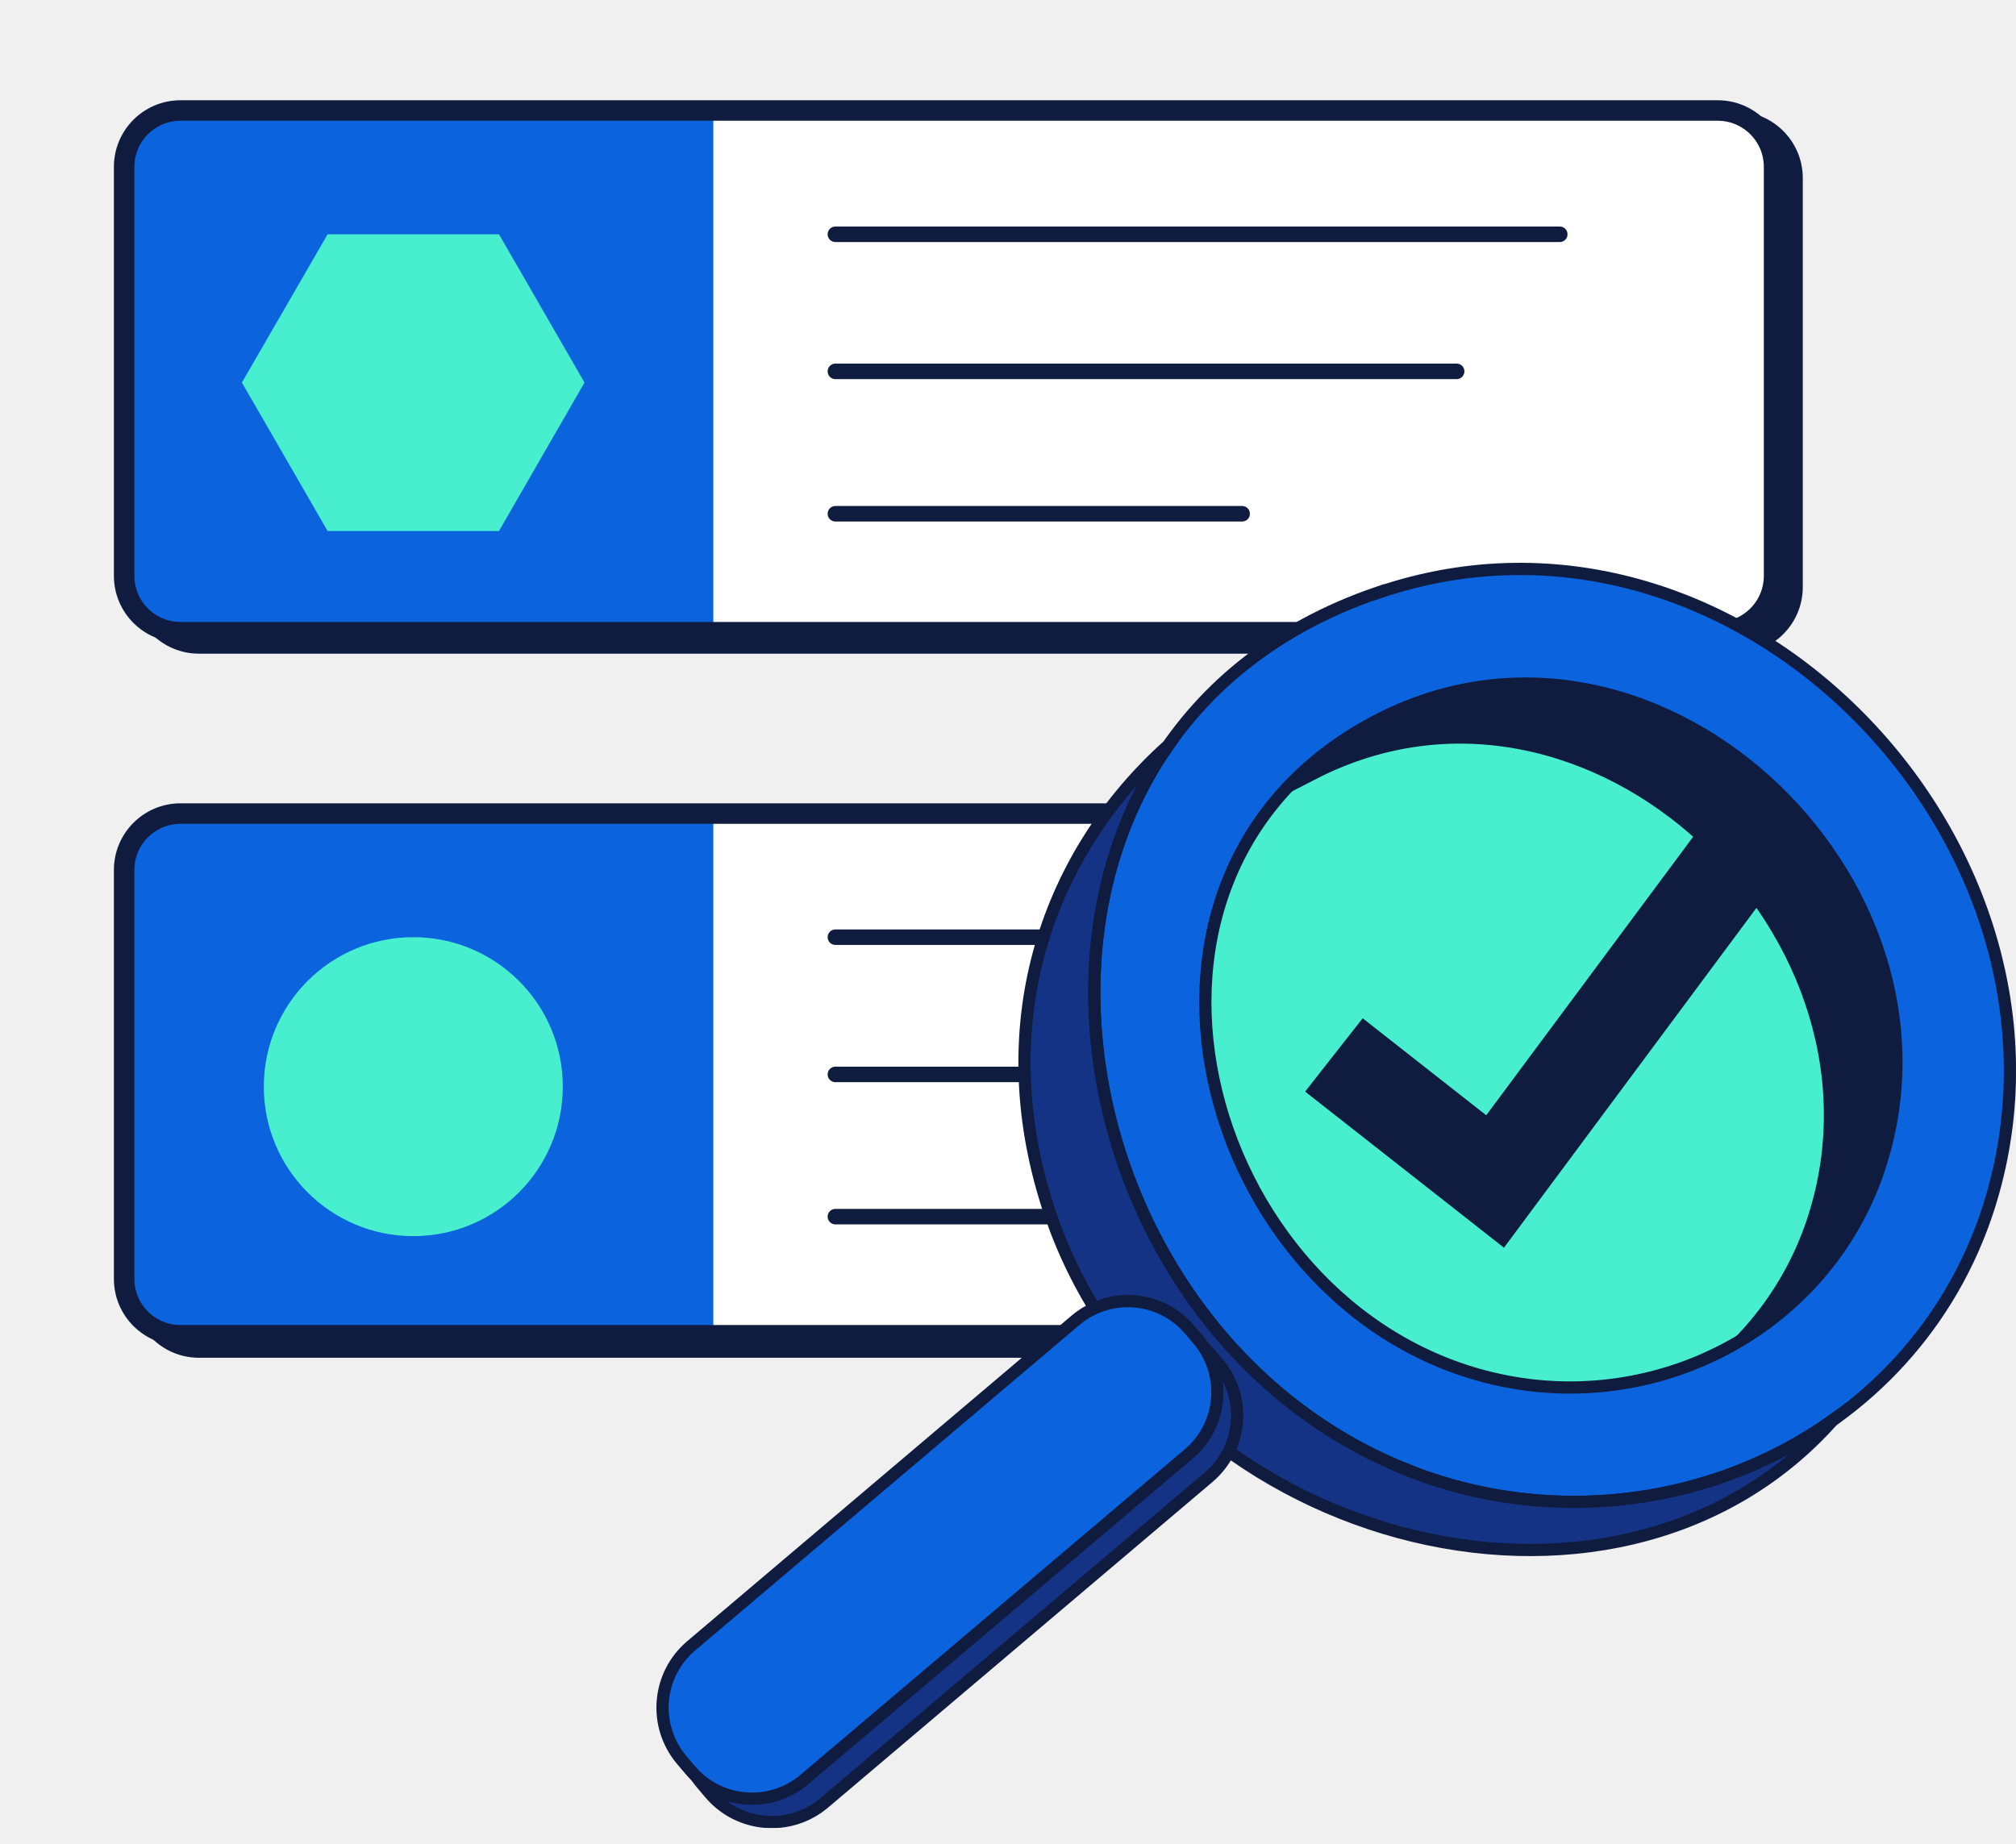
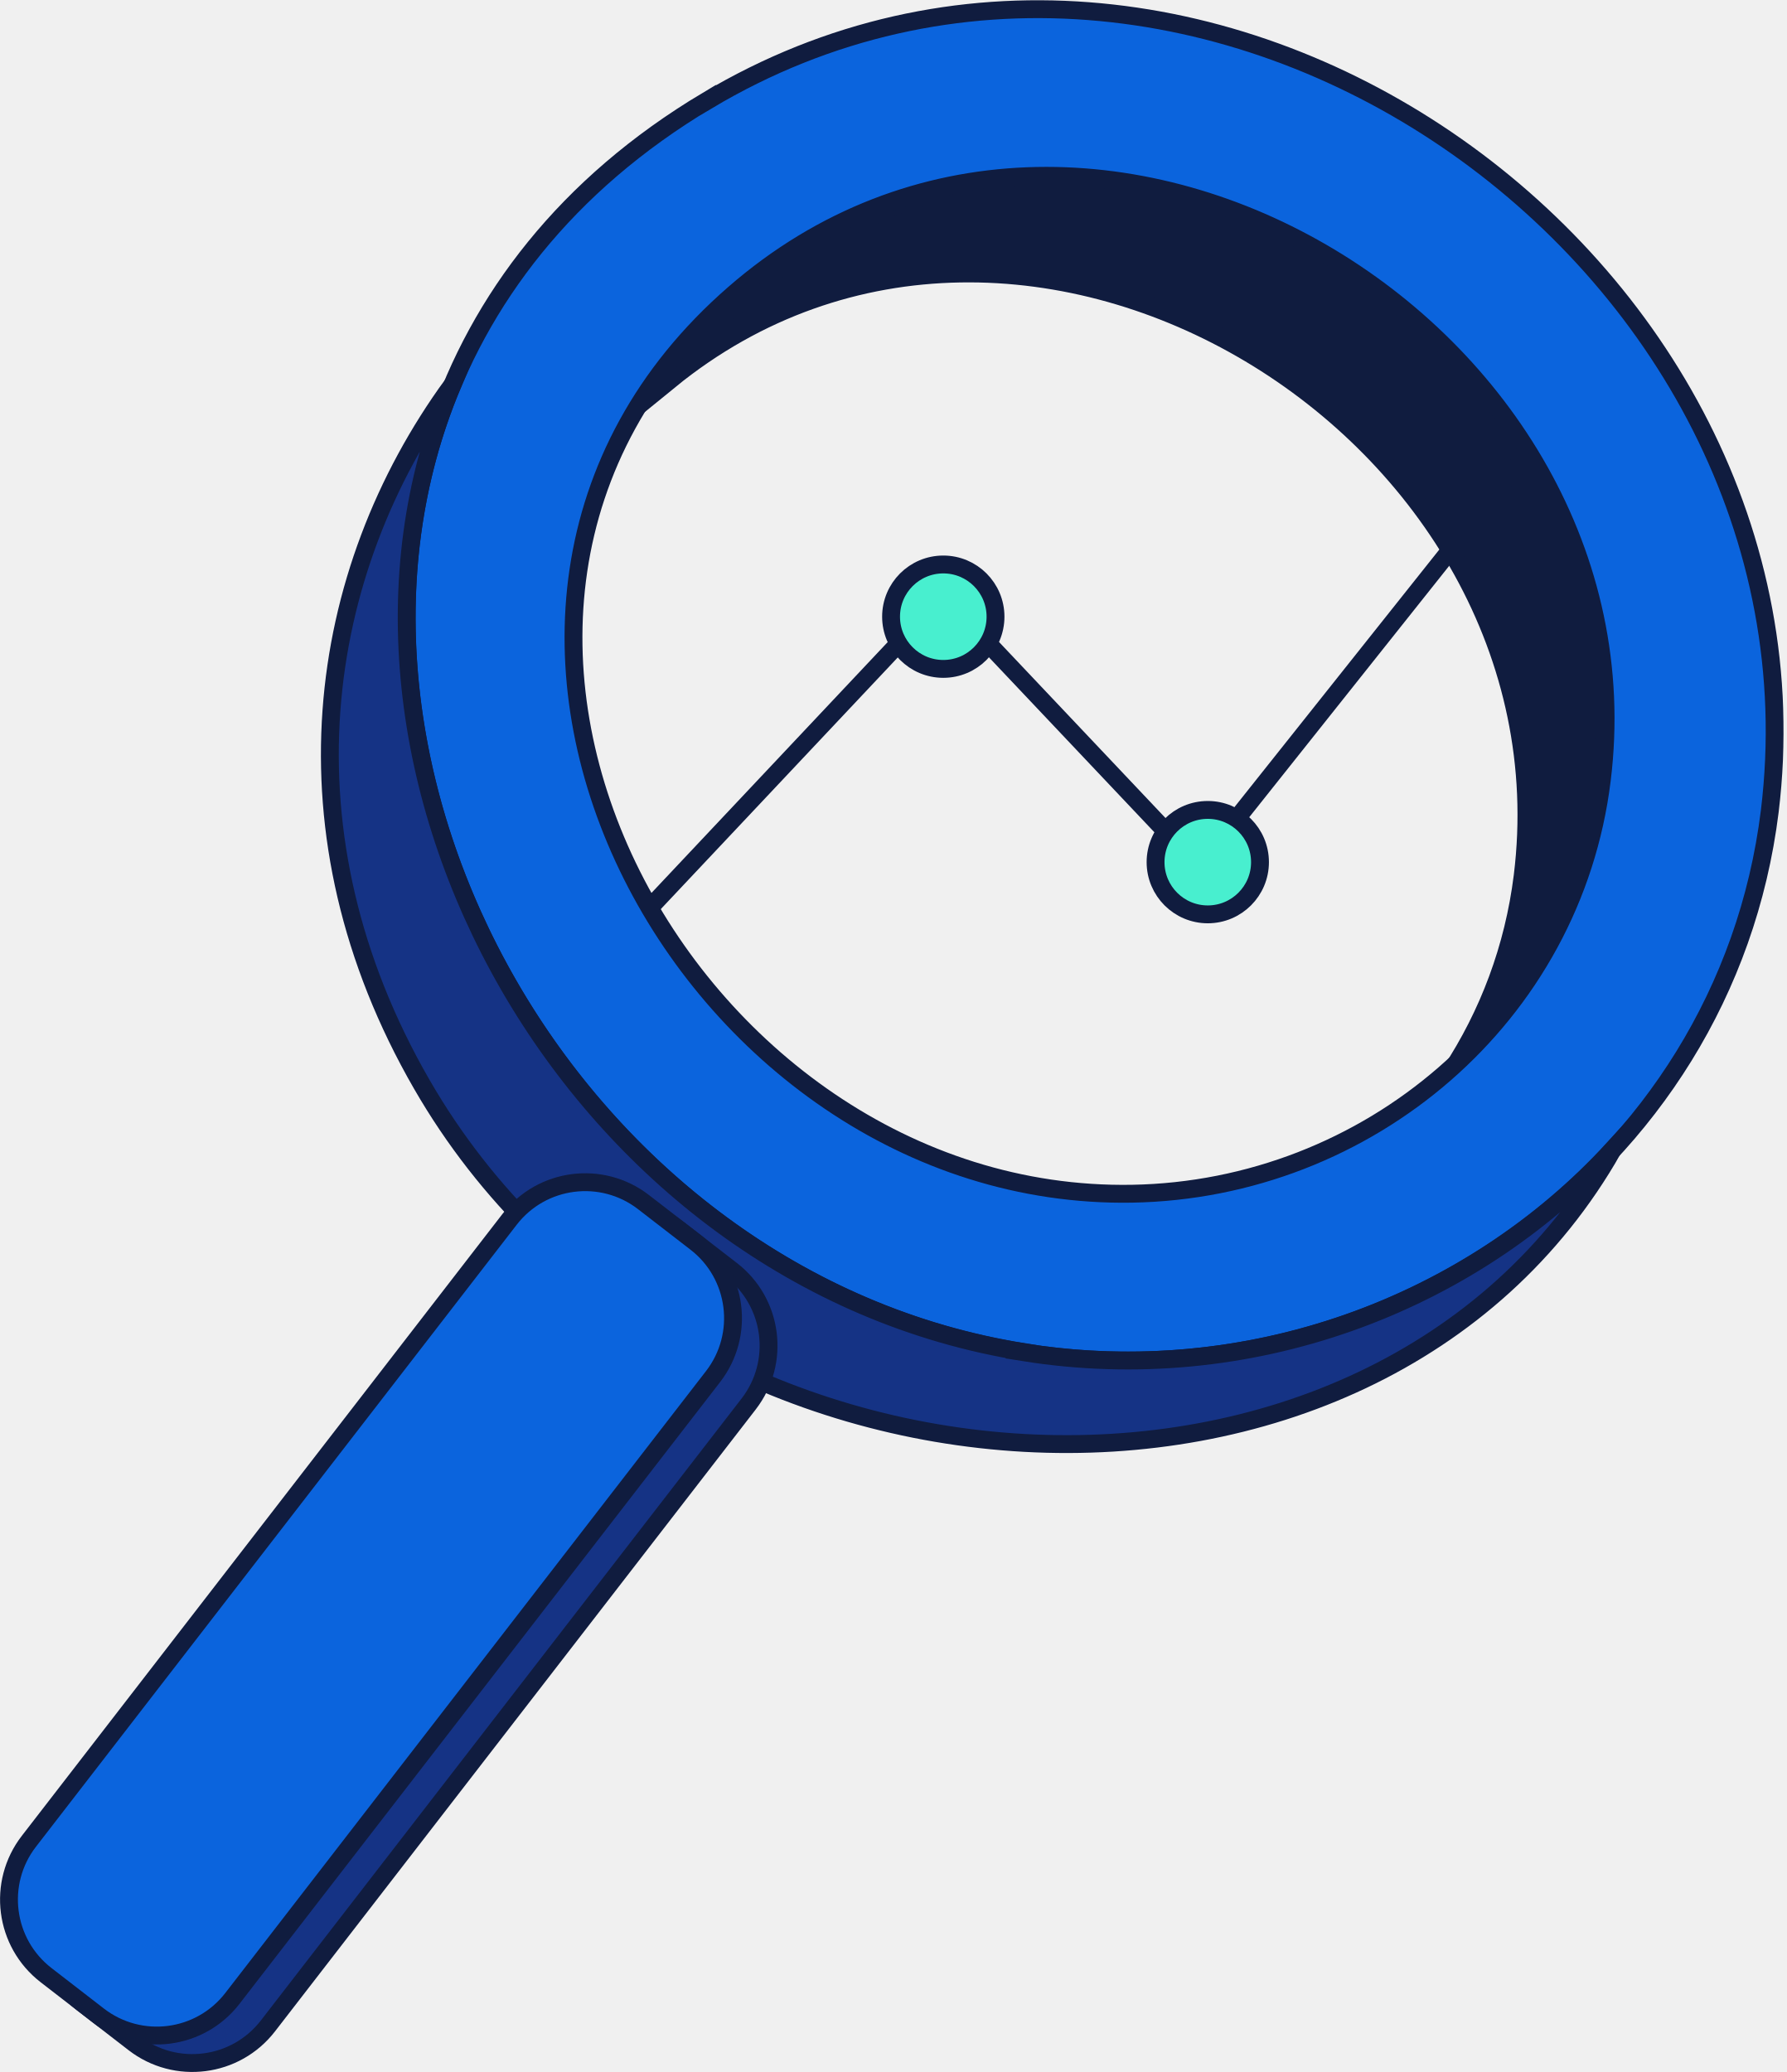
- <svg xmlns="http://www.w3.org/2000/svg" width="117" height="107" viewBox="0 0 117 107" fill="none">
-   <mask id="mask0_770_1602" style="mask-type:luminance" maskUnits="userSpaceOnUse" x="0" y="0" width="117" height="107">
-     <path d="M116.999 0H0V106.112H116.999V0Z" fill="white" />
+ <svg xmlns="http://www.w3.org/2000/svg" width="100" height="116" viewBox="0 0 100 116" fill="none">
+   <mask id="mask0_825_4410" style="mask-type:luminance" maskUnits="userSpaceOnUse" x="0" y="0" width="100" height="116">
+     <path d="M99.847 0H0V116H99.847V0Z" fill="white" />
  </mask>
-   <g mask="url(#mask0_770_1602)">
-     <path d="M100.759 7.065H11.548C9.741 7.065 8.276 8.53 8.276 10.337V34.074C8.276 35.881 9.741 37.346 11.548 37.346H100.759C102.566 37.346 104.031 35.881 104.031 34.074V10.337C104.031 8.53 102.566 7.065 100.759 7.065Z" fill="#101C3F" />
-     <mask id="mask1_770_1602" style="mask-type:luminance" maskUnits="userSpaceOnUse" x="8" y="7" width="97" height="31">
-       <path d="M100.759 7.065H11.548C9.741 7.065 8.276 8.53 8.276 10.337V34.074C8.276 35.881 9.741 37.346 11.548 37.346H100.759C102.566 37.346 104.031 35.881 104.031 34.074V10.337C104.031 8.53 102.566 7.065 100.759 7.065Z" fill="white" />
-     </mask>
-     <g mask="url(#mask1_770_1602)">
-       <path d="M42.469 0.651H1.071V42.049H42.469V0.651Z" fill="#101C3F" />
-     </g>
-     <path d="M100.759 7.065H11.548C9.741 7.065 8.276 8.53 8.276 10.337V34.074C8.276 35.881 9.741 37.346 11.548 37.346H100.759C102.566 37.346 104.031 35.881 104.031 34.074V10.337C104.031 8.53 102.566 7.065 100.759 7.065Z" stroke="#101C3F" stroke-width="1.19" stroke-miterlimit="10" />
-     <path d="M100.759 47.933H11.548C9.741 47.933 8.276 49.398 8.276 51.205V74.941C8.276 76.749 9.741 78.214 11.548 78.214H100.759C102.566 78.214 104.031 76.749 104.031 74.941V51.205C104.031 49.398 102.566 47.933 100.759 47.933Z" fill="#101C3F" />
-     <mask id="mask2_770_1602" style="mask-type:luminance" maskUnits="userSpaceOnUse" x="8" y="47" width="97" height="32">
-       <path d="M100.759 47.933H11.548C9.741 47.933 8.276 49.398 8.276 51.205V74.941C8.276 76.749 9.741 78.214 11.548 78.214H100.759C102.566 78.214 104.031 76.749 104.031 74.941V51.205C104.031 49.398 102.566 47.933 100.759 47.933Z" fill="white" />
-     </mask>
-     <g mask="url(#mask2_770_1602)">
-       <path d="M42.469 41.518H1.071V82.917H42.469V41.518Z" fill="#101C3F" />
-     </g>
-     <path d="M100.759 47.933H11.548C9.741 47.933 8.276 49.398 8.276 51.205V74.941C8.276 76.749 9.741 78.214 11.548 78.214H100.759C102.566 78.214 104.031 76.749 104.031 74.941V51.205C104.031 49.398 102.566 47.933 100.759 47.933Z" stroke="#101C3F" stroke-width="1.19" stroke-miterlimit="10" />
-     <path d="M99.688 47.222H10.477C8.67 47.222 7.205 48.687 7.205 50.495V74.231C7.205 76.038 8.67 77.503 10.477 77.503H99.688C101.495 77.503 102.96 76.038 102.96 74.231V50.495C102.96 48.687 101.495 47.222 99.688 47.222Z" fill="white" />
-     <mask id="mask3_770_1602" style="mask-type:luminance" maskUnits="userSpaceOnUse" x="7" y="47" width="96" height="31">
-       <path d="M99.688 47.222H10.477C8.67 47.222 7.205 48.687 7.205 50.495V74.231C7.205 76.038 8.67 77.503 10.477 77.503H99.688C101.495 77.503 102.96 76.038 102.96 74.231V50.495C102.96 48.687 101.495 47.222 99.688 47.222Z" fill="white" />
-     </mask>
-     <g mask="url(#mask3_770_1602)">
-       <path d="M41.398 40.808H0V82.206H41.398V40.808Z" fill="#0B64DD" />
-     </g>
-     <path d="M99.688 47.222H10.477C8.67 47.222 7.205 48.687 7.205 50.495V74.231C7.205 76.038 8.67 77.503 10.477 77.503H99.688C101.495 77.503 102.96 76.038 102.96 74.231V50.495C102.96 48.687 101.495 47.222 99.688 47.222Z" stroke="#101C3F" stroke-width="1.19" stroke-miterlimit="10" />
-     <path d="M48.483 54.397H90.522" stroke="#101C3F" stroke-width="0.9" stroke-linecap="round" stroke-linejoin="round" />
-     <path d="M48.483 62.362H84.538" stroke="#101C3F" stroke-width="0.9" stroke-linecap="round" stroke-linejoin="round" />
-     <path d="M48.483 70.618H72.089" stroke="#101C3F" stroke-width="0.9" stroke-linecap="round" stroke-linejoin="round" />
-     <path d="M99.688 6.414H10.477C8.67 6.414 7.205 7.879 7.205 9.687V33.423C7.205 35.23 8.67 36.695 10.477 36.695H99.688C101.495 36.695 102.96 35.23 102.96 33.423V9.687C102.96 7.879 101.495 6.414 99.688 6.414Z" fill="white" />
-     <mask id="mask4_770_1602" style="mask-type:luminance" maskUnits="userSpaceOnUse" x="7" y="6" width="96" height="31">
-       <path d="M99.688 6.414H10.477C8.67 6.414 7.205 7.879 7.205 9.687V33.423C7.205 35.23 8.67 36.695 10.477 36.695H99.688C101.495 36.695 102.96 35.23 102.96 33.423V9.687C102.96 7.879 101.495 6.414 99.688 6.414Z" fill="white" />
-     </mask>
-     <g mask="url(#mask4_770_1602)">
-       <path d="M41.398 0H0V41.398H41.398V0Z" fill="#0B64DD" />
-     </g>
-     <path d="M99.688 6.414H10.477C8.67 6.414 7.205 7.879 7.205 9.687V33.423C7.205 35.23 8.67 36.695 10.477 36.695H99.688C101.495 36.695 102.96 35.23 102.96 33.423V9.687C102.96 7.879 101.495 6.414 99.688 6.414Z" stroke="#101C3F" stroke-width="1.19" stroke-miterlimit="10" />
-     <path d="M88.741 81.916C100.759 81.916 110.496 72.159 110.496 60.131C110.496 48.103 100.759 38.346 88.741 38.346C76.722 38.346 66.986 48.103 66.986 60.131C66.986 72.159 76.722 81.916 88.741 81.916Z" fill="#48EFCF" stroke="#101C3F" stroke-width="0.9" stroke-linecap="round" stroke-linejoin="round" />
-     <path d="M77.413 61.232L86.769 68.577L102.06 47.993" stroke="#101C3F" stroke-width="5.41" stroke-miterlimit="10" />
-     <path d="M99.748 43.009C91.362 37.726 82.156 39.497 76.212 44.901C92.313 36.635 110.896 54.397 105.132 71.099C104.191 73.82 102.66 76.182 100.739 78.093C104.481 76.082 107.544 72.639 109.155 67.556C112.057 58.37 107.794 48.093 99.758 43.019L99.748 43.009Z" fill="#101C3F" stroke="#101C3F" stroke-width="0.71" stroke-miterlimit="10" />
-     <path d="M79.975 34.394C55.398 42.769 60.241 77.073 81.926 85.428C95.085 90.492 110.506 84.258 115.229 70.638C122.384 49.824 101.249 27.149 79.975 34.404V34.394ZM108.985 68.037C105.902 76.953 96.566 81.966 87.4 80.175C70.038 76.793 62.583 51.415 79.424 42.079C95.685 33.063 114.829 51.105 108.985 68.026V68.037Z" fill="#0B64DD" stroke="#101C3F" stroke-width="0.71" stroke-miterlimit="10" />
-     <path d="M81.926 85.418C65.064 78.924 58.39 56.769 67.786 43.28C60.922 49.434 57.299 59.201 60.832 70.098C67.126 89.541 93.634 96.776 106.383 82.416C99.528 87.3 90.272 88.641 81.926 85.428V85.418Z" fill="#153385" stroke="#101C3F" stroke-width="0.71" stroke-miterlimit="10" />
-     <path d="M70.684 79.121L70.192 78.541C68.513 76.559 65.545 76.313 63.563 77.992L41.261 96.886C39.279 98.565 39.033 101.533 40.712 103.515L41.204 104.095C42.883 106.077 45.851 106.322 47.833 104.643L70.135 85.75C72.117 84.07 72.363 81.103 70.684 79.121Z" fill="#153385" stroke="#101C3F" stroke-width="0.71" stroke-miterlimit="10" />
-     <path d="M69.537 77.763L69.046 77.183C67.367 75.201 64.399 74.956 62.417 76.635L40.114 95.529C38.132 97.208 37.887 100.175 39.566 102.157L40.057 102.738C41.736 104.72 44.704 104.965 46.686 103.286L68.989 84.392C70.971 82.713 71.216 79.745 69.537 77.763Z" fill="#0B64DD" stroke="#101C3F" stroke-width="0.71" stroke-miterlimit="10" />
-     <path d="M28.96 13.599H19.013L14.04 22.205L19.013 30.821H28.96L33.923 22.205L28.96 13.599Z" fill="#48EFCF" />
-     <path d="M48.483 13.599H90.522" stroke="#101C3F" stroke-width="0.9" stroke-linecap="round" stroke-linejoin="round" />
-     <path d="M48.483 21.555H84.538" stroke="#101C3F" stroke-width="0.9" stroke-linecap="round" stroke-linejoin="round" />
-     <path d="M48.483 29.82H72.089" stroke="#101C3F" stroke-width="0.9" stroke-linecap="round" stroke-linejoin="round" />
-     <path d="M23.986 71.749C28.778 71.749 32.662 67.865 32.662 63.073C32.662 58.282 28.778 54.397 23.986 54.397C19.195 54.397 15.31 58.282 15.31 63.073C15.31 67.865 19.195 71.749 23.986 71.749Z" fill="#48EFCF" />
+   <g mask="url(#mask0_825_4410)">
+     <path d="M69.502 11.733C56.333 6.881 44.118 12.054 37.478 21.295C57.337 5.113 88.296 24.219 85.242 49.03C84.74 53.078 83.324 56.795 81.214 60.009C85.795 56.122 89.029 50.446 89.753 42.932C91.069 29.362 82.128 16.383 69.502 11.733Z" fill="#101C3F" stroke="#101C3F" stroke-miterlimit="10" />
+     <path d="M39.578 5.635C8.026 24.49 24.841 70.546 57.337 75.709C77.046 78.843 96.563 65.664 99.074 45.414C102.841 14.485 66.9 -10.678 39.578 5.645V5.635ZM89.672 43.656C88.045 56.905 76.583 66.599 63.374 66.83C38.342 67.261 20.532 34.334 41.094 16.444C60.953 -0.844 92.776 18.493 89.672 43.656Z" fill="#0B64DD" stroke="#101C3F" stroke-miterlimit="10" />
+     <path d="M57.337 75.699C32.084 71.691 16.303 42.973 25.334 21.527C17.649 32.074 15.509 46.659 23.616 60.712C38.071 85.775 76.905 87.964 90.305 64.328C82.249 73.108 69.833 77.698 57.327 75.709L57.337 75.699Z" fill="#153385" stroke="#101C3F" stroke-miterlimit="10" />
+     <path d="M40.949 71.106L38.017 68.839C35.681 67.034 32.325 67.464 30.52 69.799L3.609 104.619C1.804 106.954 2.234 110.31 4.569 112.115L7.502 114.382C9.837 116.187 13.193 115.757 14.998 113.422L41.91 78.602C43.714 76.267 43.285 72.911 40.949 71.106Z" fill="#153385" stroke="#101C3F" stroke-miterlimit="10" />
+     <path d="M38.959 69.567L36.026 67.301C33.691 65.496 30.335 65.926 28.53 68.261L1.619 103.081C-0.186 105.416 0.244 108.772 2.579 110.577L5.512 112.844C7.847 114.648 11.203 114.218 13.008 111.883L39.92 77.064C41.724 74.728 41.294 71.372 38.959 69.567Z" fill="#0B64DD" stroke="#101C3F" stroke-miterlimit="10" />
+     <path d="M36.454 50.737L52.807 33.37L67.111 48.497L85.534 25.334" stroke="#101C3F" stroke-miterlimit="10" />
+     <path d="M52.807 37.448C54.421 37.448 55.73 36.139 55.73 34.525C55.73 32.91 54.421 31.602 52.807 31.602C51.192 31.602 49.883 32.91 49.883 34.525C49.883 36.139 51.192 37.448 52.807 37.448Z" fill="#48EFCF" stroke="#101C3F" stroke-miterlimit="10" />
+     <path d="M67.613 51.19C69.227 51.19 70.536 49.881 70.536 48.267C70.536 46.652 69.227 45.343 67.613 45.343C65.999 45.343 64.69 46.652 64.69 48.267C64.69 49.881 65.999 51.19 67.613 51.19Z" fill="#48EFCF" stroke="#101C3F" stroke-miterlimit="10" />
  </g>
</svg>
